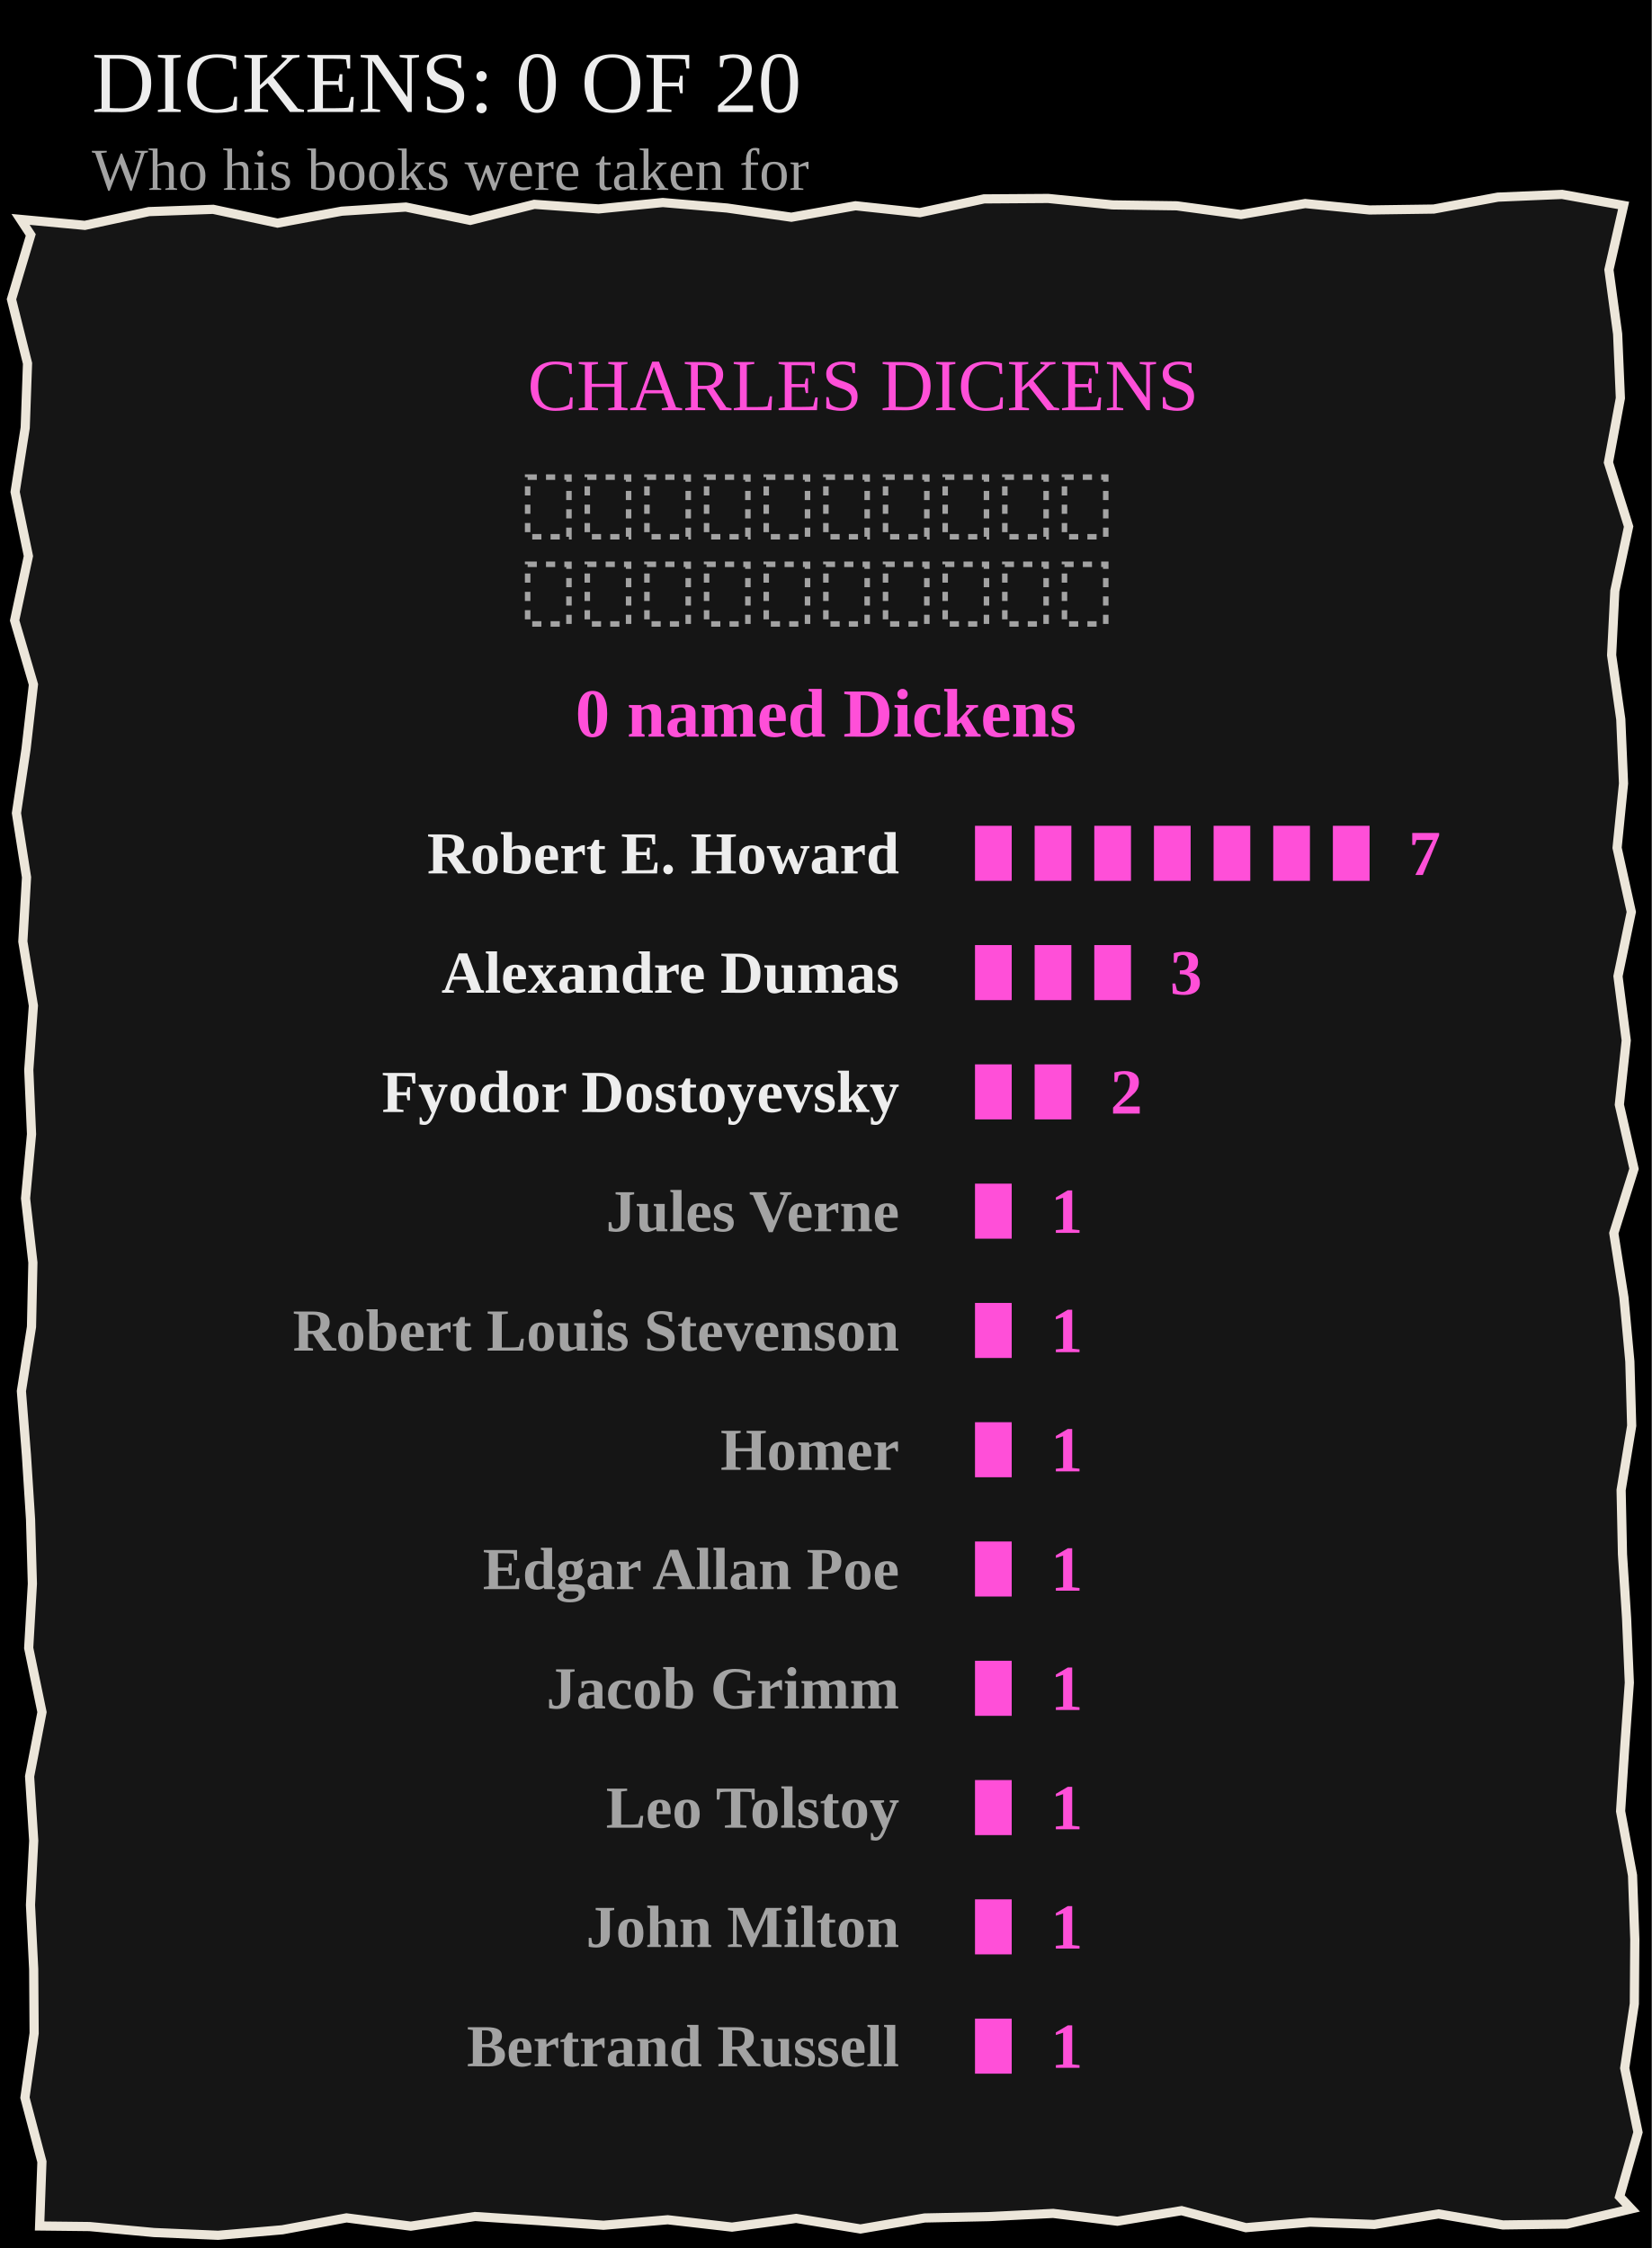
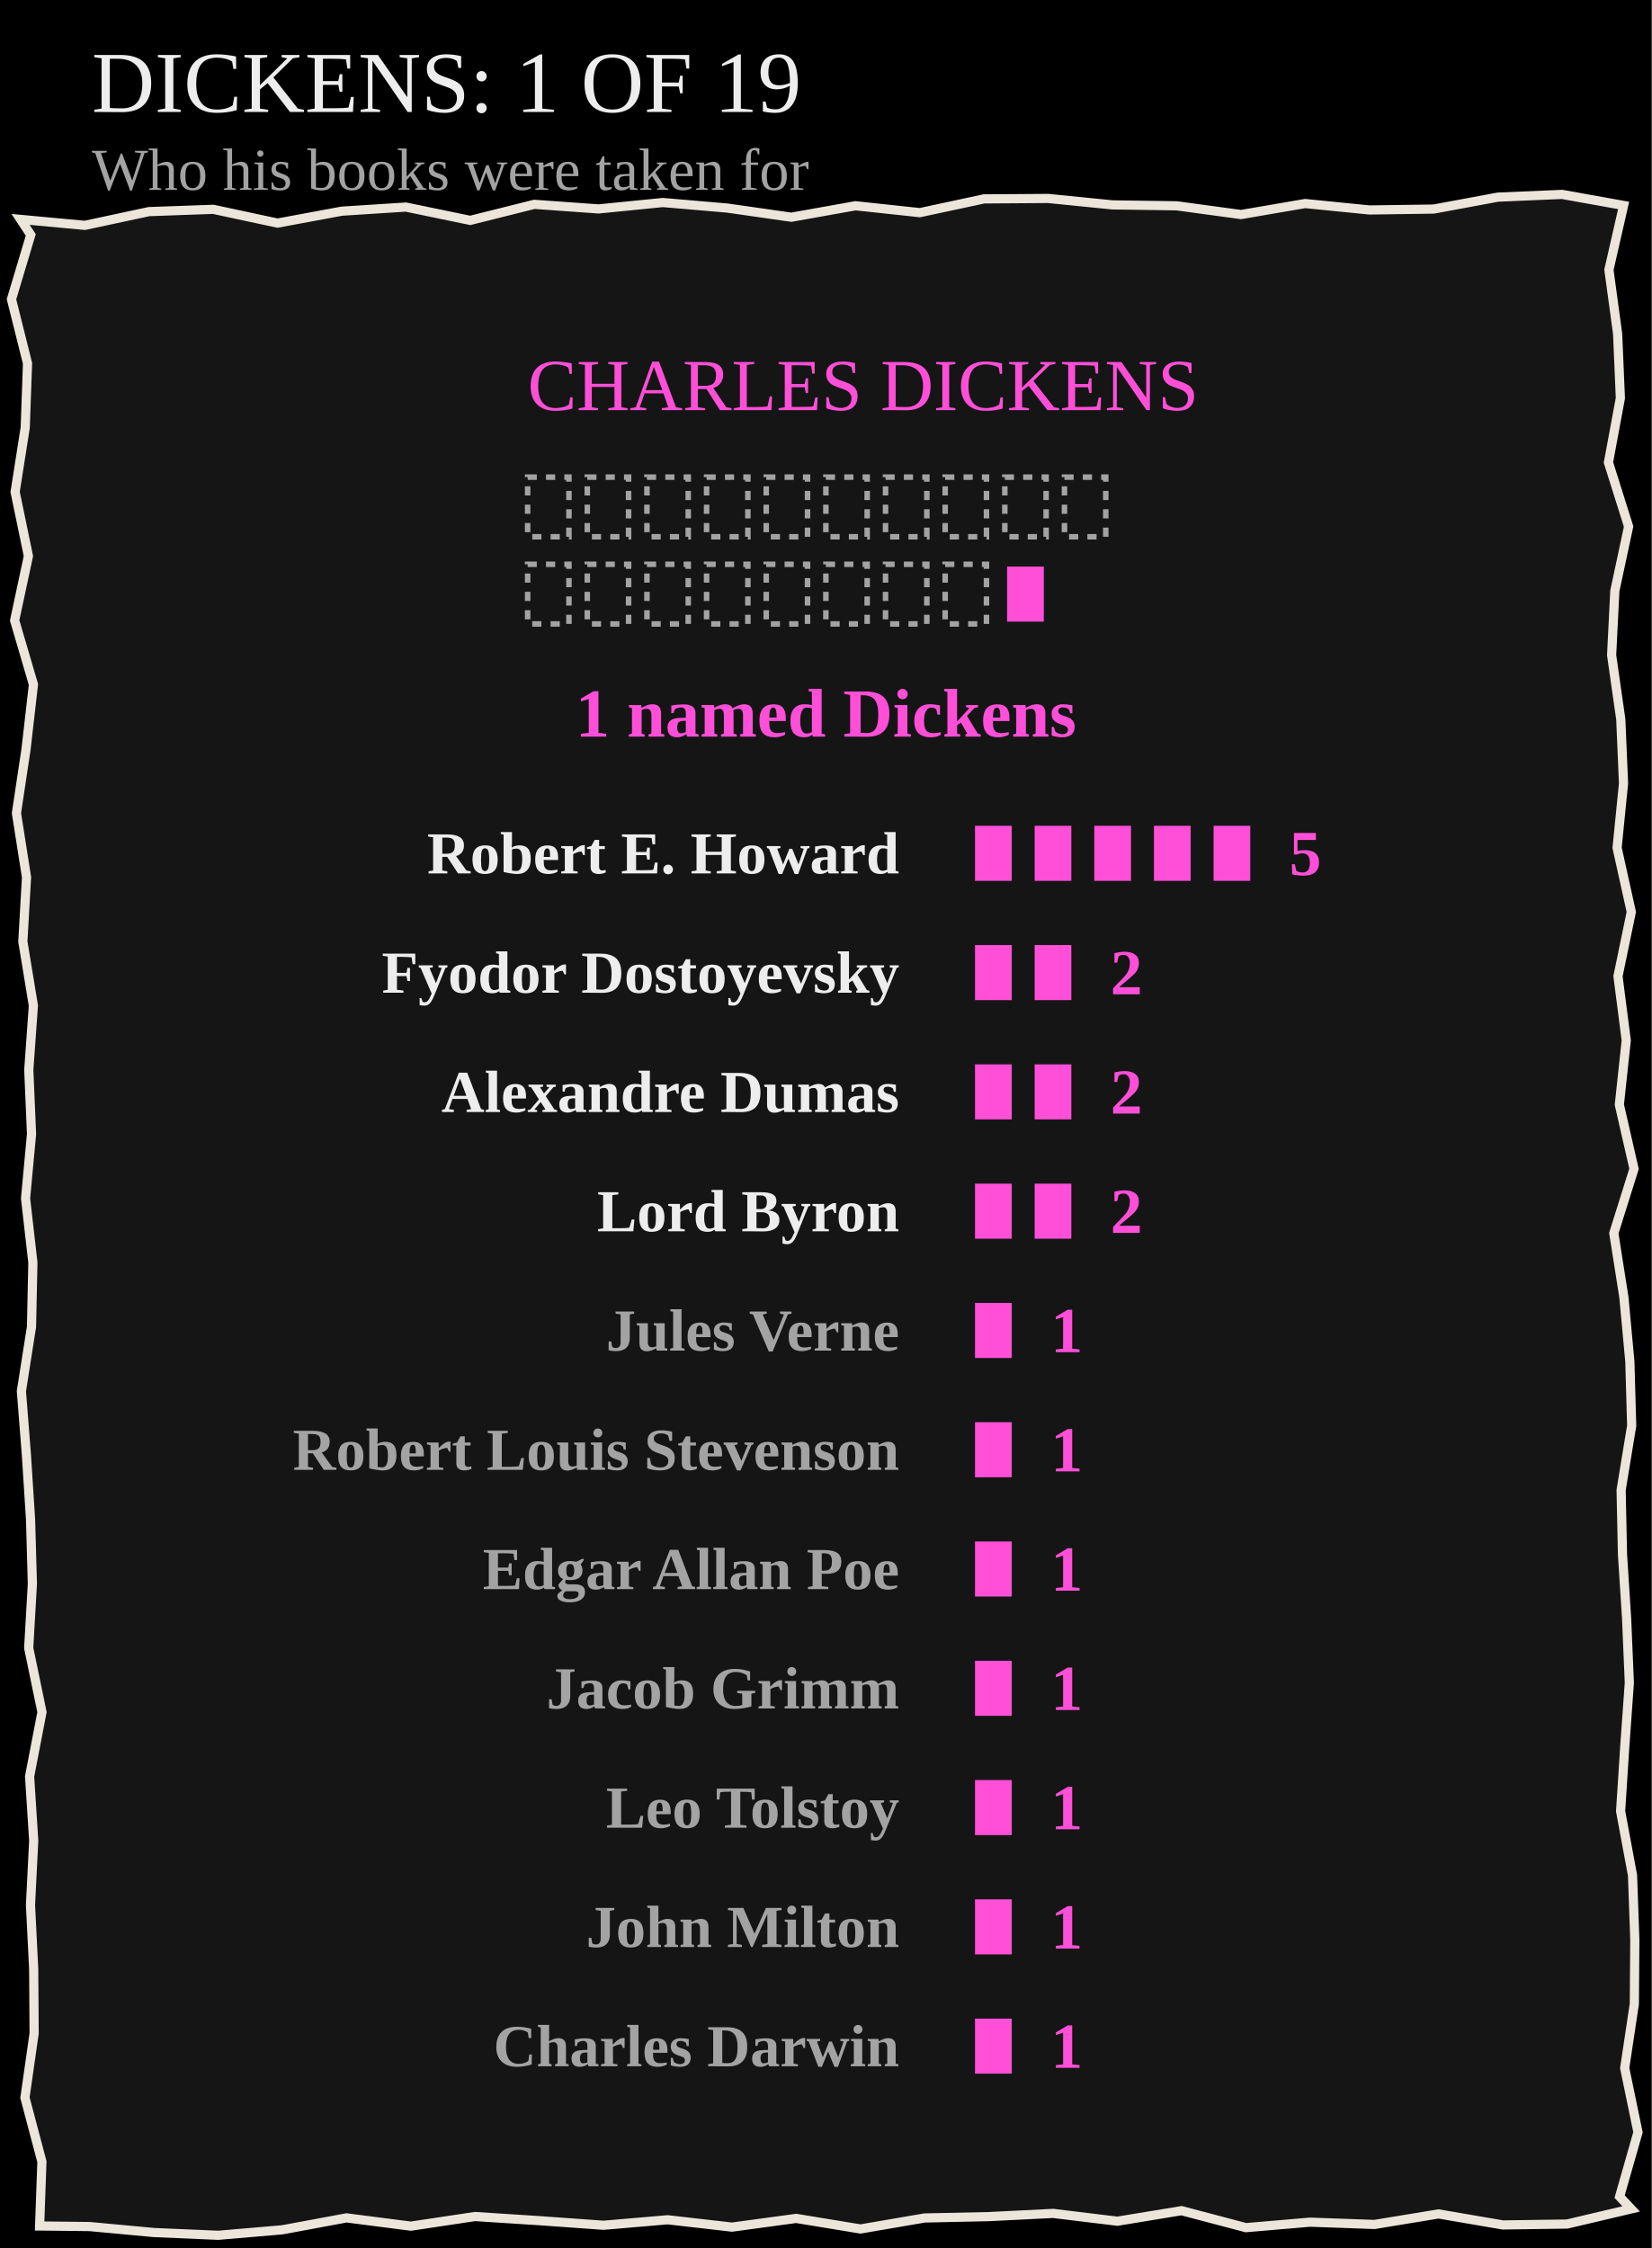
- <svg xmlns="http://www.w3.org/2000/svg" viewBox="0 0 360 490" width="360" height="490" role="img" aria-label="Charles Dickens is 0 of 20: going by punctuation alone, none of his 20 books is matched to him. Each book flies from his shelf to the author it was taken for: Robert E. Howard 7, Alexandre Dumas 3, Fyodor Dostoyevsky 2, and one each to Jules Verne, Robert Louis Stevenson, Homer, Edgar Allan Poe, Jacob Grimm, Leo Tolstoy, John Milton and Bertrand Russell.">
+ <svg xmlns="http://www.w3.org/2000/svg" viewBox="0 0 360 490" width="360" height="490" role="img" aria-label="Charles Dickens is 1 of 19: going by punctuation alone, one of his 19 books is matched to him and stays on his shelf. Each of the other 18 flies to the author it was taken for: Robert E. Howard 5, Fyodor Dostoyevsky 2, Alexandre Dumas 2, Lord Byron 2, and one each to Jules Verne, Robert Louis Stevenson, Edgar Allan Poe, Jacob Grimm, Leo Tolstoy, John Milton and Charles Darwin.">
  <defs />
  <rect width="360" height="490" fill="#000000" />
  <path class="d-paper" d="M6,46.6 L20,48 L34,45.1 L48,44.7 L62,47.8 L76,45.3 L90,44.5 L104,47.5 L118,44.1 L132,45.2 L146,43.9 L160,45.2 L174,47.3 L188,44.9 L202,46.5 L216,43.6 L230,43.6 L244,45.1 L258,45.4 L272,47.4 L286,45.1 L300,46.6 L314,46.5 L328,44 L342,43.5 L355.4,46 L352.1,60 L353.9,74 L354.4,88 L351.7,102 L356,116 L352.9,130 L352.1,144 L354,158 L354.5,172 L353,186 L356,200 L353,214 L354.7,228 L353.1,242 L356.2,256 L351.7,270 L353.8,284 L355,298 L355.3,312 L352.9,326 L353.1,340 L353.9,354 L354.4,368 L353.3,382 L352.3,396 L354.8,410 L355.2,424 L355,438 L352.8,452 L355.6,466 L351.5,480 L354,482.7 L340,485.9 L326,486 L312,483.5 L298,485.7 L284,485.1 L270,486.2 L256,482.4 L242,484.6 L228,482.8 L214,483.4 L200,483.6 L186,485.9 L172,483.5 L158,485.3 L144,483.6 L130,484.7 L116,483.6 L102,482.6 L88,484.6 L74,482.7 L60,485.2 L46,486.3 L32,485.6 L18,484.2 L7.1,484 L7.7,470 L4.1,456 L6.2,442 L6.2,428 L5.6,414 L6.4,400 L5.6,386 L8.4,372 L5.6,358 L6.5,344 L6.2,330 L5.4,316 L4.4,302 L6.7,288 L7.1,274 L5.6,260 L7,246 L6.5,232 L7.6,218 L5.4,204 L6.3,190 L4.2,176 L6.4,162 L8.1,148 L4.1,134 L7.2,120 L4.4,106 L6.7,92 L7.3,78 L3.9,64 L8.2,50 Z" fill="#151515" stroke="#ece6da" stroke-width="2" transform="rotate(-0.4 180 265)" />
-   <text x="20" y="18" font-family="var(--font-anton, Anton), Impact, sans-serif" font-size="19" fill="#ededed" text-anchor="start" dominant-baseline="central">DICKENS: 0 OF 20</text>
+   <text x="20" y="18" font-family="var(--font-anton, Anton), Impact, sans-serif" font-size="19" fill="#ededed" text-anchor="start" dominant-baseline="central">DICKENS: 1 OF 19</text>
  <text x="20" y="37" font-family="var(--font-hanken-grotesk, 'Hanken Grotesk'), Arial, sans-serif" font-size="13" fill="#a3a3a3" text-anchor="start" dominant-baseline="central">Who his books were taken for</text>
  <text x="115" y="84" font-family="var(--font-anton, Anton), Impact, sans-serif" font-size="16" fill="#ff4fd8" text-anchor="start" dominant-baseline="central">CHARLES DICKENS</text>
  <text x="196" y="186" font-family="var(--font-hanken-grotesk, 'Hanken Grotesk'), Arial, sans-serif" font-size="13" font-weight="700" fill="#ededed" text-anchor="end" dominant-baseline="central">Robert E. Howard</text>
-   <text x="196" y="212" font-family="var(--font-hanken-grotesk, 'Hanken Grotesk'), Arial, sans-serif" font-size="13" font-weight="700" fill="#ededed" text-anchor="end" dominant-baseline="central">Alexandre Dumas</text>
-   <text x="196" y="238" font-family="var(--font-hanken-grotesk, 'Hanken Grotesk'), Arial, sans-serif" font-size="13" font-weight="700" fill="#ededed" text-anchor="end" dominant-baseline="central">Fyodor Dostoyevsky</text>
-   <text x="196" y="264" font-family="var(--font-hanken-grotesk, 'Hanken Grotesk'), Arial, sans-serif" font-size="13" font-weight="600" fill="#a3a3a3" text-anchor="end" dominant-baseline="central">Jules Verne</text>
-   <text x="196" y="290" font-family="var(--font-hanken-grotesk, 'Hanken Grotesk'), Arial, sans-serif" font-size="13" font-weight="600" fill="#a3a3a3" text-anchor="end" dominant-baseline="central">Robert Louis Stevenson</text>
-   <text x="196" y="316" font-family="var(--font-hanken-grotesk, 'Hanken Grotesk'), Arial, sans-serif" font-size="13" font-weight="600" fill="#a3a3a3" text-anchor="end" dominant-baseline="central">Homer</text>
+   <text x="196" y="212" font-family="var(--font-hanken-grotesk, 'Hanken Grotesk'), Arial, sans-serif" font-size="13" font-weight="700" fill="#ededed" text-anchor="end" dominant-baseline="central">Fyodor Dostoyevsky</text>
+   <text x="196" y="238" font-family="var(--font-hanken-grotesk, 'Hanken Grotesk'), Arial, sans-serif" font-size="13" font-weight="700" fill="#ededed" text-anchor="end" dominant-baseline="central">Alexandre Dumas</text>
+   <text x="196" y="264" font-family="var(--font-hanken-grotesk, 'Hanken Grotesk'), Arial, sans-serif" font-size="13" font-weight="700" fill="#ededed" text-anchor="end" dominant-baseline="central">Lord Byron</text>
+   <text x="196" y="290" font-family="var(--font-hanken-grotesk, 'Hanken Grotesk'), Arial, sans-serif" font-size="13" font-weight="600" fill="#a3a3a3" text-anchor="end" dominant-baseline="central">Jules Verne</text>
+   <text x="196" y="316" font-family="var(--font-hanken-grotesk, 'Hanken Grotesk'), Arial, sans-serif" font-size="13" font-weight="600" fill="#a3a3a3" text-anchor="end" dominant-baseline="central">Robert Louis Stevenson</text>
  <text x="196" y="342" font-family="var(--font-hanken-grotesk, 'Hanken Grotesk'), Arial, sans-serif" font-size="13" font-weight="600" fill="#a3a3a3" text-anchor="end" dominant-baseline="central">Edgar Allan Poe</text>
  <text x="196" y="368" font-family="var(--font-hanken-grotesk, 'Hanken Grotesk'), Arial, sans-serif" font-size="13" font-weight="600" fill="#a3a3a3" text-anchor="end" dominant-baseline="central">Jacob Grimm</text>
  <text x="196" y="394" font-family="var(--font-hanken-grotesk, 'Hanken Grotesk'), Arial, sans-serif" font-size="13" font-weight="600" fill="#a3a3a3" text-anchor="end" dominant-baseline="central">Leo Tolstoy</text>
  <text x="196" y="420" font-family="var(--font-hanken-grotesk, 'Hanken Grotesk'), Arial, sans-serif" font-size="13" font-weight="600" fill="#a3a3a3" text-anchor="end" dominant-baseline="central">John Milton</text>
-   <text x="196" y="446" font-family="var(--font-hanken-grotesk, 'Hanken Grotesk'), Arial, sans-serif" font-size="13" font-weight="600" fill="#a3a3a3" text-anchor="end" dominant-baseline="central">Bertrand Russell</text>
+   <text x="196" y="446" font-family="var(--font-hanken-grotesk, 'Hanken Grotesk'), Arial, sans-serif" font-size="13" font-weight="600" fill="#a3a3a3" text-anchor="end" dominant-baseline="central">Charles Darwin</text>
  <rect x="115" y="104" width="9" height="13" fill="none" stroke="#a3a3a3" stroke-width="1.2" stroke-dasharray="2 2" />
  <rect x="128" y="104" width="9" height="13" fill="none" stroke="#a3a3a3" stroke-width="1.2" stroke-dasharray="2 2" />
  <rect x="141" y="104" width="9" height="13" fill="none" stroke="#a3a3a3" stroke-width="1.2" stroke-dasharray="2 2" />
  <rect x="154" y="104" width="9" height="13" fill="none" stroke="#a3a3a3" stroke-width="1.2" stroke-dasharray="2 2" />
  <rect x="167" y="104" width="9" height="13" fill="none" stroke="#a3a3a3" stroke-width="1.2" stroke-dasharray="2 2" />
  <rect x="180" y="104" width="9" height="13" fill="none" stroke="#a3a3a3" stroke-width="1.2" stroke-dasharray="2 2" />
  <rect x="193" y="104" width="9" height="13" fill="none" stroke="#a3a3a3" stroke-width="1.2" stroke-dasharray="2 2" />
  <rect x="206" y="104" width="9" height="13" fill="none" stroke="#a3a3a3" stroke-width="1.2" stroke-dasharray="2 2" />
  <rect x="219" y="104" width="9" height="13" fill="none" stroke="#a3a3a3" stroke-width="1.2" stroke-dasharray="2 2" />
  <rect x="232" y="104" width="9" height="13" fill="none" stroke="#a3a3a3" stroke-width="1.2" stroke-dasharray="2 2" />
  <rect x="115" y="123" width="9" height="13" fill="none" stroke="#a3a3a3" stroke-width="1.2" stroke-dasharray="2 2" />
  <rect x="128" y="123" width="9" height="13" fill="none" stroke="#a3a3a3" stroke-width="1.2" stroke-dasharray="2 2" />
  <rect x="141" y="123" width="9" height="13" fill="none" stroke="#a3a3a3" stroke-width="1.2" stroke-dasharray="2 2" />
  <rect x="154" y="123" width="9" height="13" fill="none" stroke="#a3a3a3" stroke-width="1.2" stroke-dasharray="2 2" />
  <rect x="167" y="123" width="9" height="13" fill="none" stroke="#a3a3a3" stroke-width="1.2" stroke-dasharray="2 2" />
  <rect x="180" y="123" width="9" height="13" fill="none" stroke="#a3a3a3" stroke-width="1.2" stroke-dasharray="2 2" />
  <rect x="193" y="123" width="9" height="13" fill="none" stroke="#a3a3a3" stroke-width="1.2" stroke-dasharray="2 2" />
  <rect x="206" y="123" width="9" height="13" fill="none" stroke="#a3a3a3" stroke-width="1.2" stroke-dasharray="2 2" />
-   <rect x="219" y="123" width="9" height="13" fill="none" stroke="#a3a3a3" stroke-width="1.2" stroke-dasharray="2 2" />
-   <rect x="232" y="123" width="9" height="13" fill="none" stroke="#a3a3a3" stroke-width="1.2" stroke-dasharray="2 2" />
  <rect x="-4.5" y="-6.5" width="9" height="13" fill="#ff4fd8" stroke="#151515" stroke-width="1" transform="translate(216.5 186)" />
  <rect x="-4.5" y="-6.5" width="9" height="13" fill="#ff4fd8" stroke="#151515" stroke-width="1" transform="translate(229.5 186)" />
  <rect x="-4.5" y="-6.5" width="9" height="13" fill="#ff4fd8" stroke="#151515" stroke-width="1" transform="translate(242.5 186)" />
  <rect x="-4.5" y="-6.5" width="9" height="13" fill="#ff4fd8" stroke="#151515" stroke-width="1" transform="translate(255.5 186)" />
  <rect x="-4.5" y="-6.5" width="9" height="13" fill="#ff4fd8" stroke="#151515" stroke-width="1" transform="translate(268.5 186)" />
-   <rect x="-4.5" y="-6.5" width="9" height="13" fill="#ff4fd8" stroke="#151515" stroke-width="1" transform="translate(281.5 186)" />
-   <rect x="-4.5" y="-6.5" width="9" height="13" fill="#ff4fd8" stroke="#151515" stroke-width="1" transform="translate(294.5 186)" />
-   <text x="307" y="186" font-family="var(--font-hanken-grotesk, 'Hanken Grotesk'), Arial, sans-serif" font-size="14" font-weight="700" fill="#ff4fd8" text-anchor="start" dominant-baseline="central" opacity="1">7</text>
+   <text x="281" y="186" font-family="var(--font-hanken-grotesk, 'Hanken Grotesk'), Arial, sans-serif" font-size="14" font-weight="700" fill="#ff4fd8" text-anchor="start" dominant-baseline="central" opacity="1">5</text>
  <rect x="-4.5" y="-6.5" width="9" height="13" fill="#ff4fd8" stroke="#151515" stroke-width="1" transform="translate(216.5 212)" />
  <rect x="-4.5" y="-6.5" width="9" height="13" fill="#ff4fd8" stroke="#151515" stroke-width="1" transform="translate(229.5 212)" />
-   <rect x="-4.5" y="-6.5" width="9" height="13" fill="#ff4fd8" stroke="#151515" stroke-width="1" transform="translate(242.5 212)" />
-   <text x="255" y="212" font-family="var(--font-hanken-grotesk, 'Hanken Grotesk'), Arial, sans-serif" font-size="14" font-weight="700" fill="#ff4fd8" text-anchor="start" dominant-baseline="central" opacity="1">3</text>
+   <text x="242" y="212" font-family="var(--font-hanken-grotesk, 'Hanken Grotesk'), Arial, sans-serif" font-size="14" font-weight="700" fill="#ff4fd8" text-anchor="start" dominant-baseline="central" opacity="1">2</text>
  <rect x="-4.5" y="-6.5" width="9" height="13" fill="#ff4fd8" stroke="#151515" stroke-width="1" transform="translate(216.5 238)" />
  <rect x="-4.5" y="-6.5" width="9" height="13" fill="#ff4fd8" stroke="#151515" stroke-width="1" transform="translate(229.5 238)" />
  <text x="242" y="238" font-family="var(--font-hanken-grotesk, 'Hanken Grotesk'), Arial, sans-serif" font-size="14" font-weight="700" fill="#ff4fd8" text-anchor="start" dominant-baseline="central" opacity="1">2</text>
  <rect x="-4.5" y="-6.5" width="9" height="13" fill="#ff4fd8" stroke="#151515" stroke-width="1" transform="translate(216.5 264)" />
-   <text x="229" y="264" font-family="var(--font-hanken-grotesk, 'Hanken Grotesk'), Arial, sans-serif" font-size="14" font-weight="700" fill="#ff4fd8" text-anchor="start" dominant-baseline="central" opacity="1">1</text>
+   <rect x="-4.5" y="-6.5" width="9" height="13" fill="#ff4fd8" stroke="#151515" stroke-width="1" transform="translate(229.5 264)" />
+   <text x="242" y="264" font-family="var(--font-hanken-grotesk, 'Hanken Grotesk'), Arial, sans-serif" font-size="14" font-weight="700" fill="#ff4fd8" text-anchor="start" dominant-baseline="central" opacity="1">2</text>
  <rect x="-4.5" y="-6.5" width="9" height="13" fill="#ff4fd8" stroke="#151515" stroke-width="1" transform="translate(216.5 290)" />
  <text x="229" y="290" font-family="var(--font-hanken-grotesk, 'Hanken Grotesk'), Arial, sans-serif" font-size="14" font-weight="700" fill="#ff4fd8" text-anchor="start" dominant-baseline="central" opacity="1">1</text>
  <rect x="-4.5" y="-6.5" width="9" height="13" fill="#ff4fd8" stroke="#151515" stroke-width="1" transform="translate(216.5 316)" />
  <text x="229" y="316" font-family="var(--font-hanken-grotesk, 'Hanken Grotesk'), Arial, sans-serif" font-size="14" font-weight="700" fill="#ff4fd8" text-anchor="start" dominant-baseline="central" opacity="1">1</text>
  <rect x="-4.5" y="-6.5" width="9" height="13" fill="#ff4fd8" stroke="#151515" stroke-width="1" transform="translate(216.5 342)" />
  <text x="229" y="342" font-family="var(--font-hanken-grotesk, 'Hanken Grotesk'), Arial, sans-serif" font-size="14" font-weight="700" fill="#ff4fd8" text-anchor="start" dominant-baseline="central" opacity="1">1</text>
  <rect x="-4.5" y="-6.5" width="9" height="13" fill="#ff4fd8" stroke="#151515" stroke-width="1" transform="translate(216.5 368)" />
  <text x="229" y="368" font-family="var(--font-hanken-grotesk, 'Hanken Grotesk'), Arial, sans-serif" font-size="14" font-weight="700" fill="#ff4fd8" text-anchor="start" dominant-baseline="central" opacity="1">1</text>
  <rect x="-4.5" y="-6.5" width="9" height="13" fill="#ff4fd8" stroke="#151515" stroke-width="1" transform="translate(216.5 394)" />
  <text x="229" y="394" font-family="var(--font-hanken-grotesk, 'Hanken Grotesk'), Arial, sans-serif" font-size="14" font-weight="700" fill="#ff4fd8" text-anchor="start" dominant-baseline="central" opacity="1">1</text>
  <rect x="-4.5" y="-6.5" width="9" height="13" fill="#ff4fd8" stroke="#151515" stroke-width="1" transform="translate(216.5 420)" />
  <text x="229" y="420" font-family="var(--font-hanken-grotesk, 'Hanken Grotesk'), Arial, sans-serif" font-size="14" font-weight="700" fill="#ff4fd8" text-anchor="start" dominant-baseline="central" opacity="1">1</text>
  <rect x="-4.5" y="-6.5" width="9" height="13" fill="#ff4fd8" stroke="#151515" stroke-width="1" transform="translate(216.5 446)" />
  <text x="229" y="446" font-family="var(--font-hanken-grotesk, 'Hanken Grotesk'), Arial, sans-serif" font-size="14" font-weight="700" fill="#ff4fd8" text-anchor="start" dominant-baseline="central" opacity="1">1</text>
-   <text x="180" y="155.5" font-family="var(--font-hanken-grotesk, 'Hanken Grotesk'), Arial, sans-serif" font-size="15" font-weight="700" fill="#ff4fd8" text-anchor="middle" dominant-baseline="central" opacity="1">0 named Dickens</text>
+   <rect x="219" y="123" width="9" height="13" fill="#ff4fd8" stroke="#151515" stroke-width="1" />
+   <text x="180" y="155.5" font-family="var(--font-hanken-grotesk, 'Hanken Grotesk'), Arial, sans-serif" font-size="15" font-weight="700" fill="#ff4fd8" text-anchor="middle" dominant-baseline="central" opacity="1">1 named Dickens</text>
</svg>
